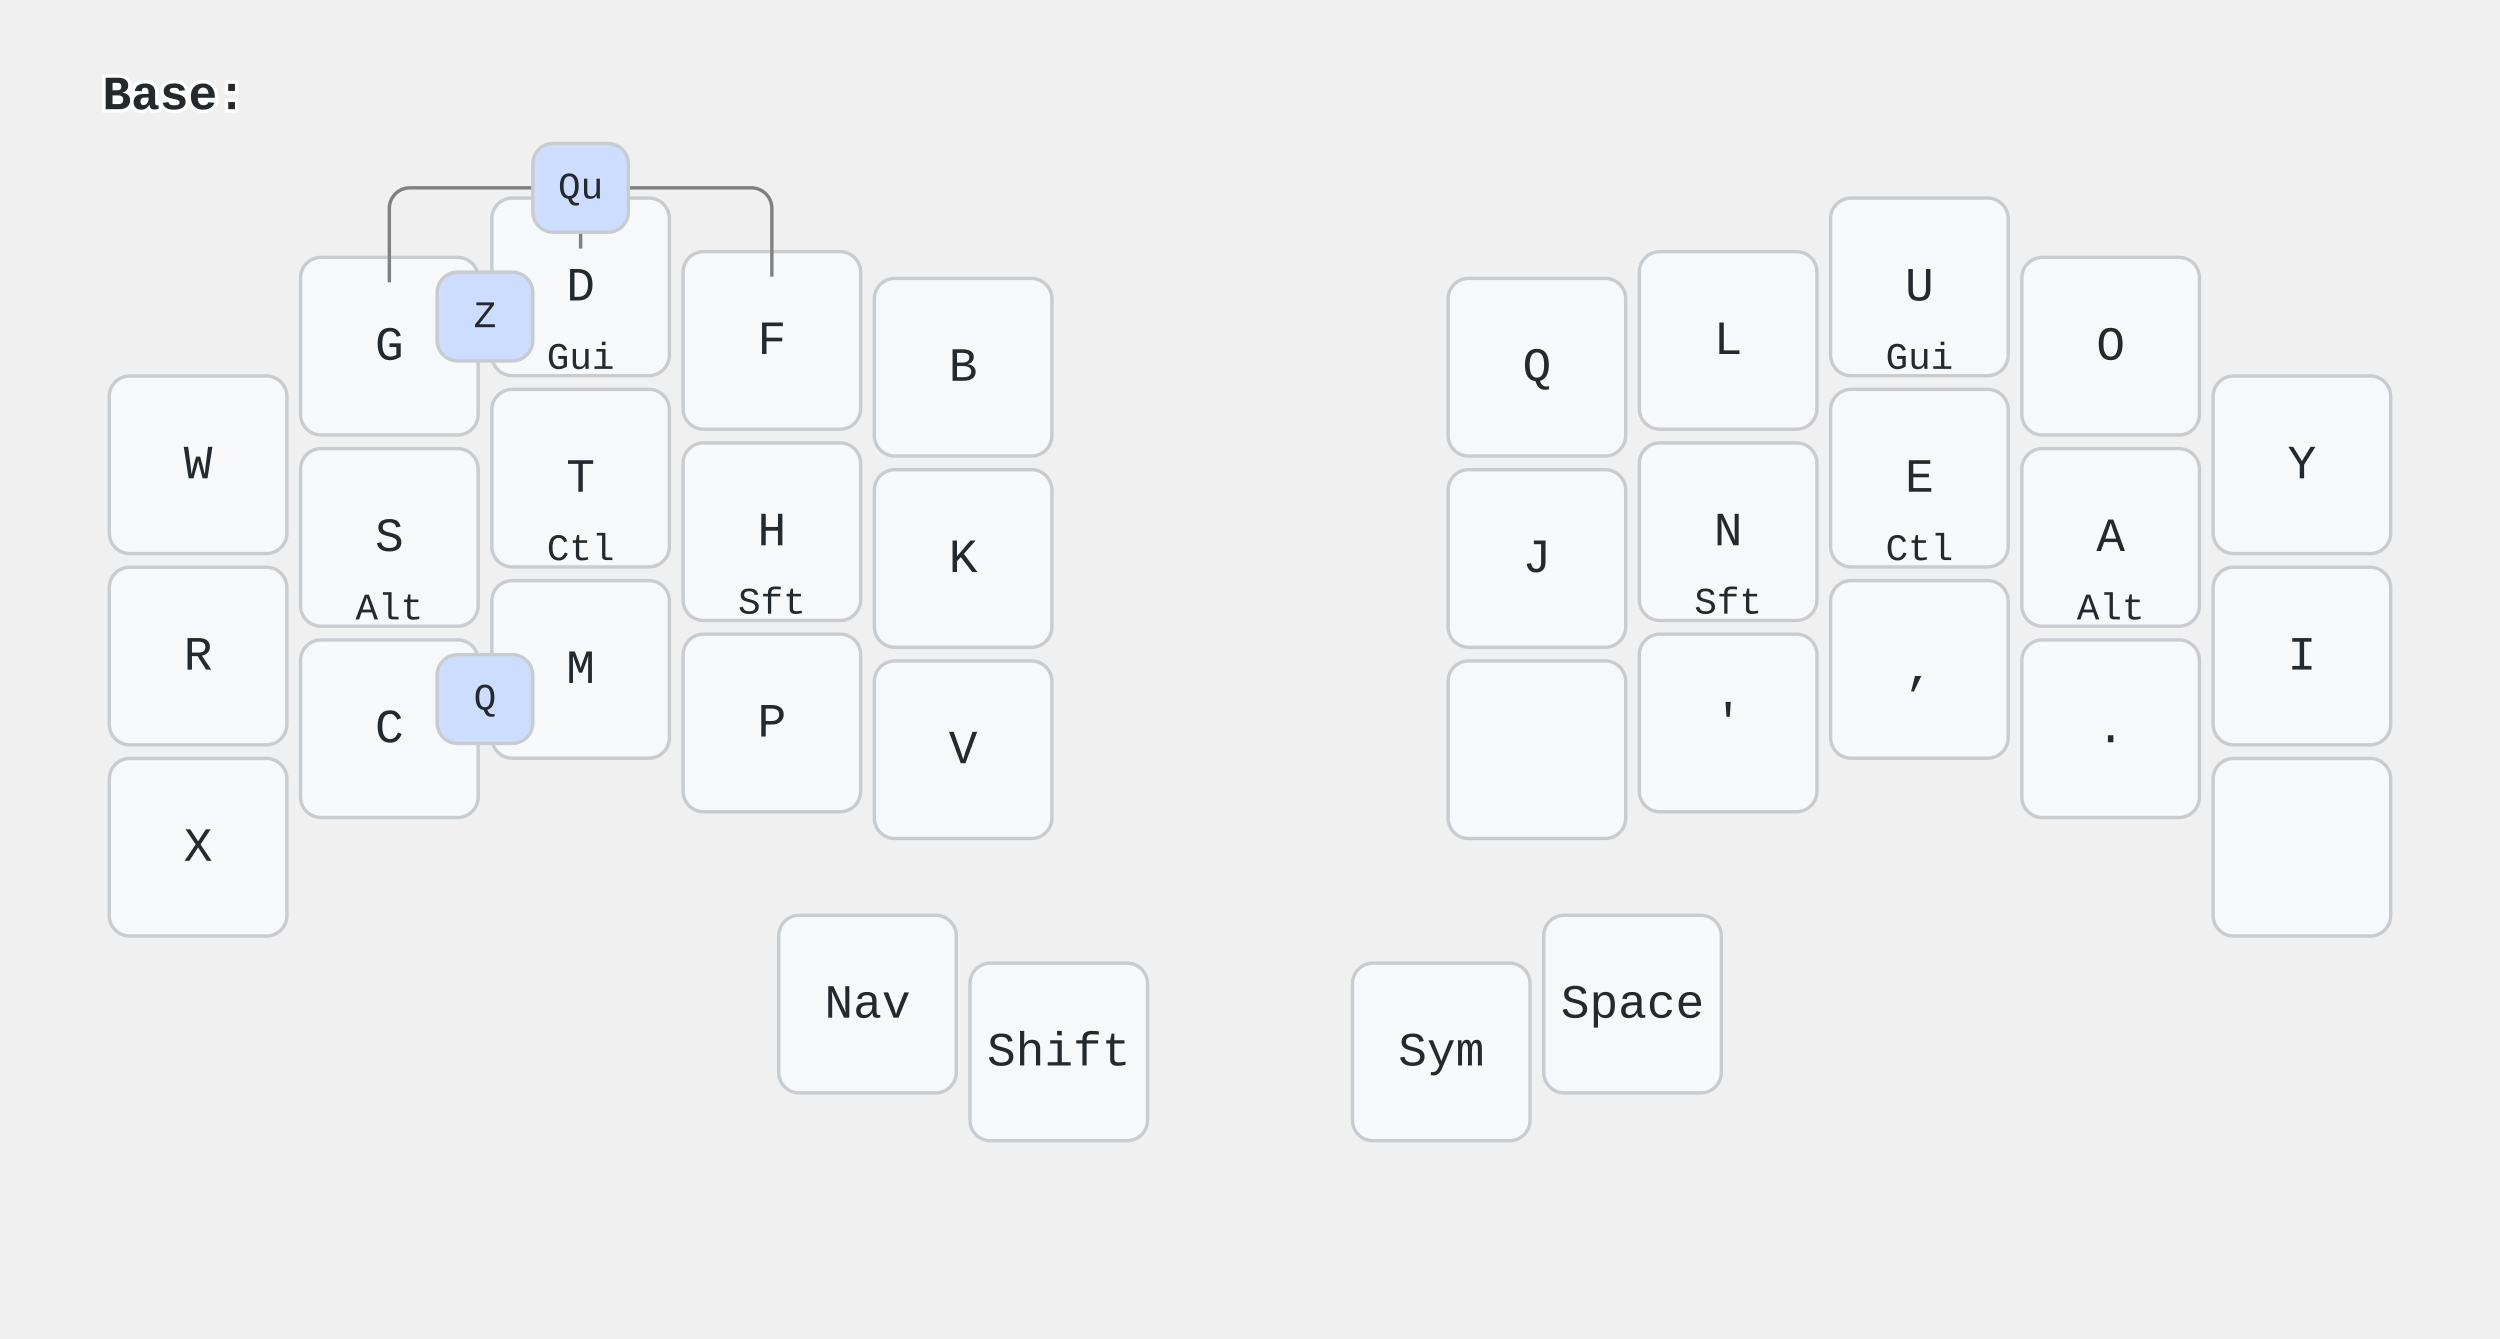
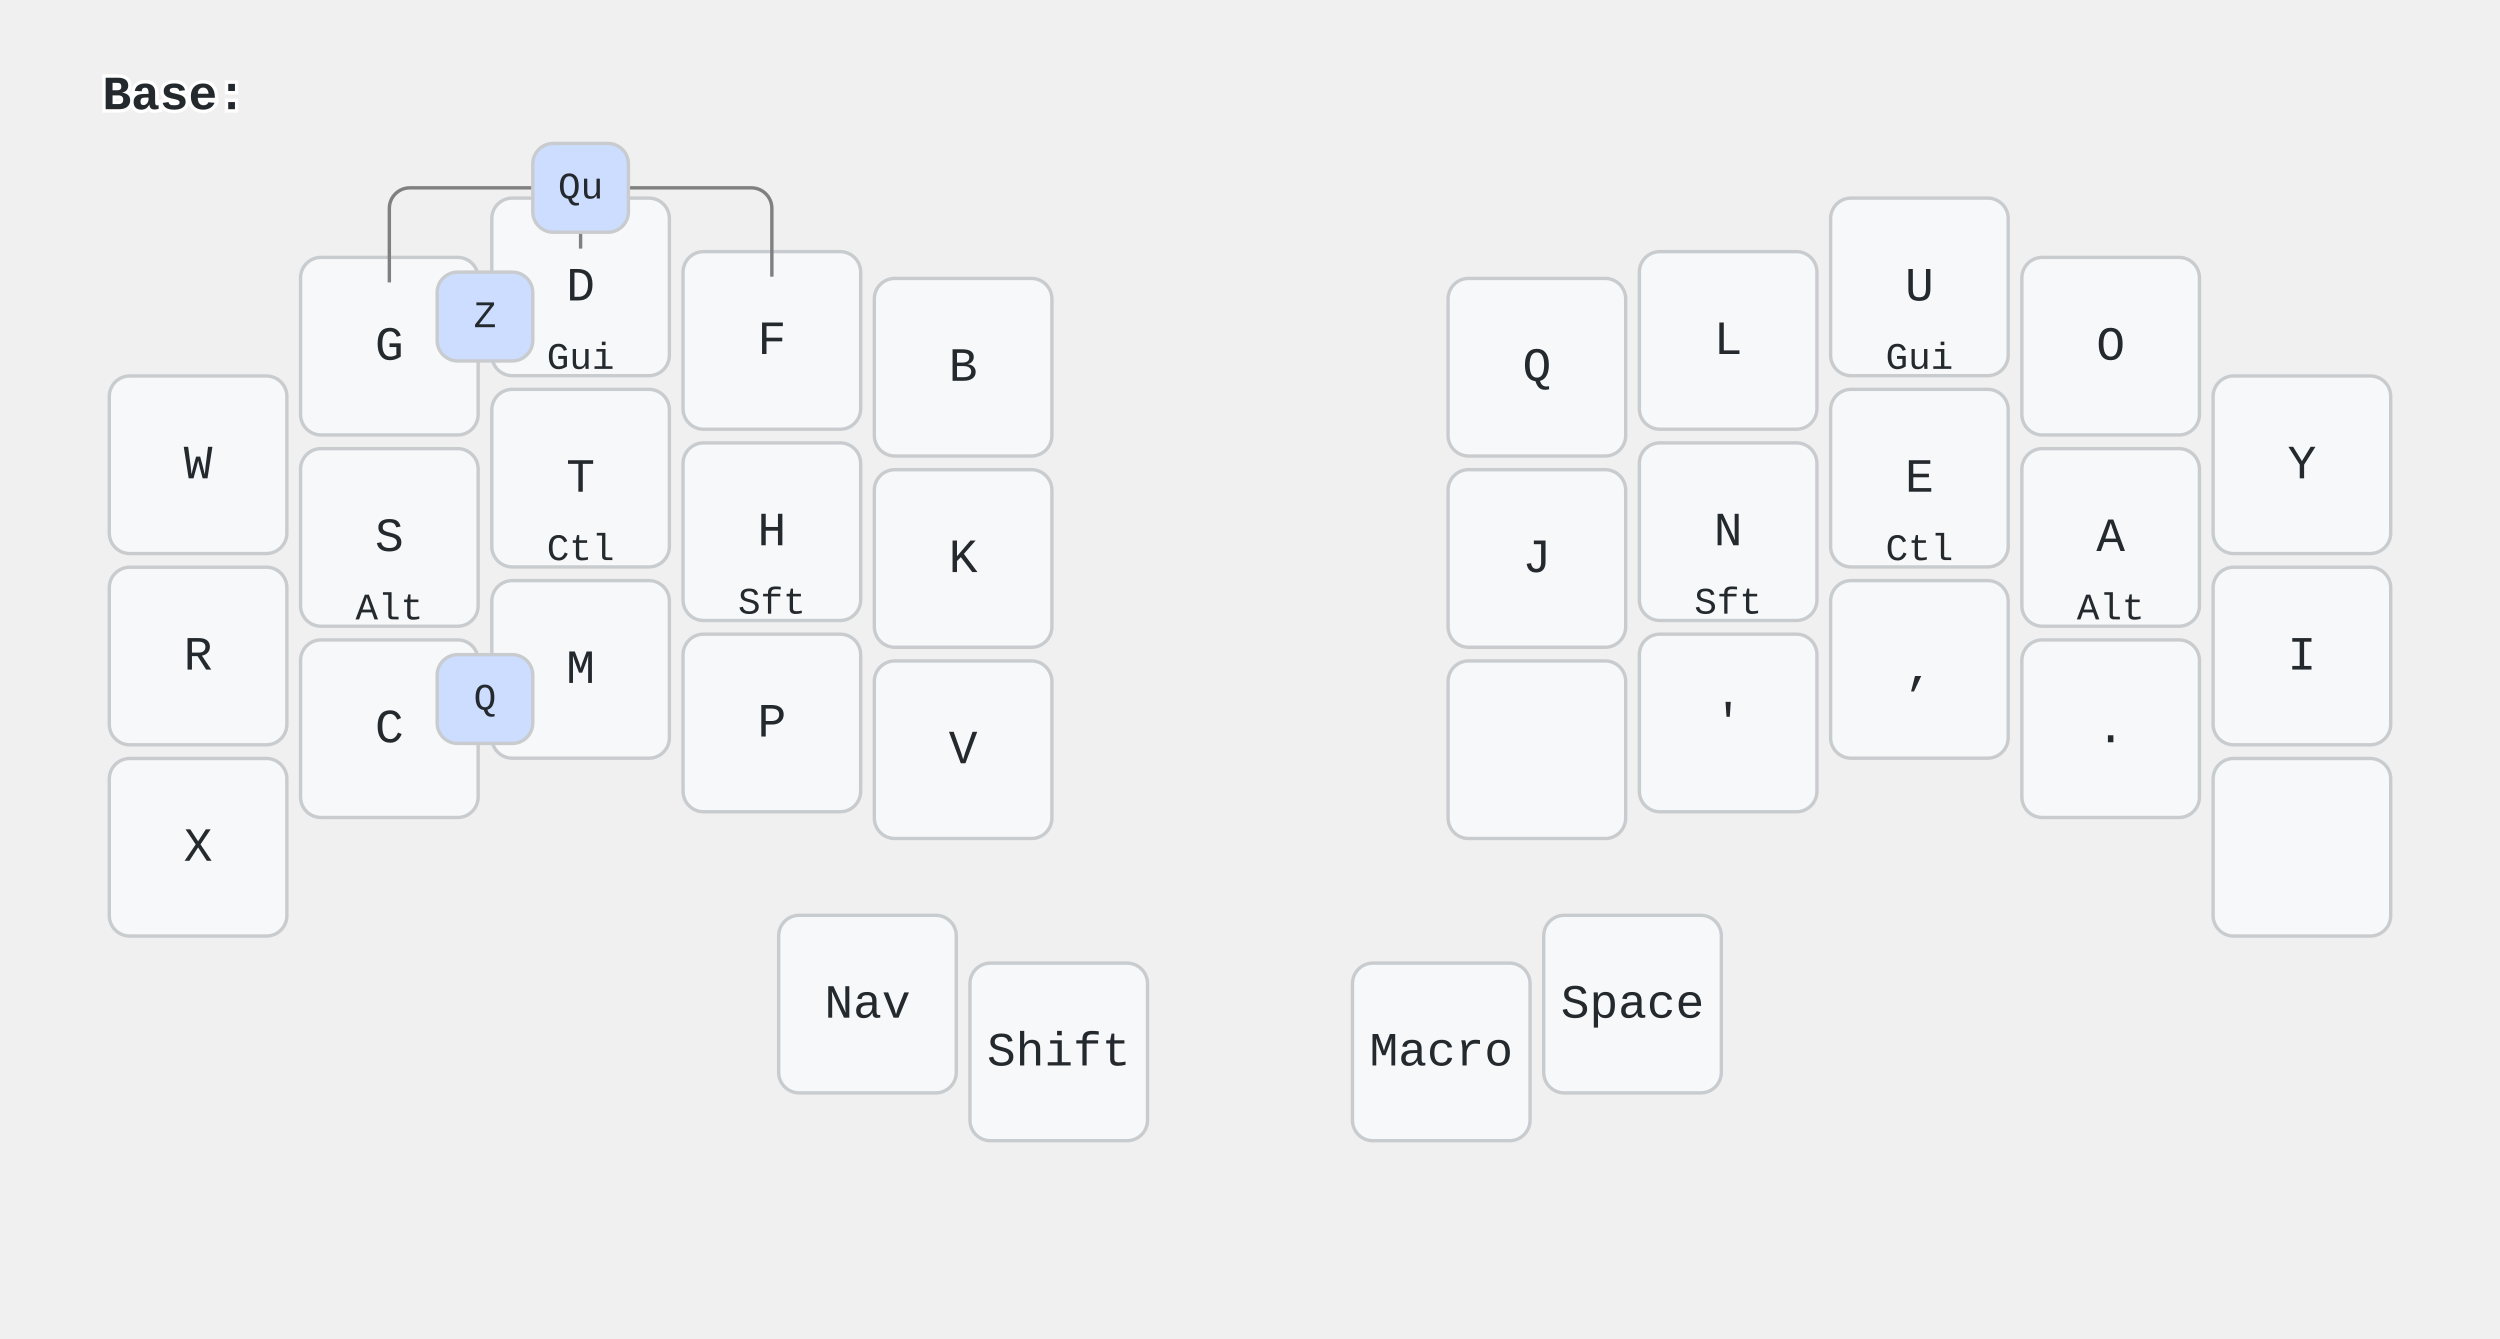
<svg xmlns="http://www.w3.org/2000/svg" width="732.0" height="392.0" viewBox="0 0 732.0 392.0">
  <style>/* font and background color specifications */
svg {
    font-family: SFMono-Regular,Consolas,Liberation Mono,Menlo,monospace;
    font-size: 14px;
    font-kerning: normal;
    text-rendering: optimizeLegibility;
    fill: #24292e;
}

/* default key styling */
rect {
    fill: #f6f8fa;
    stroke: #c9cccf;
    stroke-width: 1;
}

/* color accent for combo boxes */
rect.combo {
    fill: #cdf;
}

/* color accent for held keys */
rect.held, rect.combo.held {
    fill: #fdd;
}

/* color accent for ghost (optional) keys */
rect.ghost, rect.combo.ghost {
    fill: #ddd;
}

text {
    text-anchor: middle;
    dominant-baseline: middle;
}

/* styling for layer labels */
text.label {
    font-weight: bold;
    text-anchor: start;
    stroke: white;
    stroke-width: 2;
    paint-order: stroke;
}

/* styling for combo tap, and key hold/shifted label text */
text.combo, text.hold, text.shifted {
    font-size: 11px;
}

text.hold {
    text-anchor: middle;
    dominant-baseline: auto;
}

text.shifted {
    text-anchor: middle;
    dominant-baseline: hanging;
}

/* styling for hold/shifted label text in combo box */
text.combo.hold, text.combo.shifted {
    font-size: 8px;
}

/* styling for combo dendrons */
path {
    stroke-width: 1;
    stroke: gray;
    fill: none;
}
</style>
  <g class="layer-Base">
    <text x="30.0" y="28.0" class="label">Base:</text>
    <rect rx="6.0" ry="6.0" x="32.0" y="110.08" width="52.0" height="52.0" class="" />
    <text x="58.0" y="136.08" class="tap">W</text>
    <rect rx="6.0" ry="6.0" x="88.0" y="75.36" width="52.0" height="52.0" class="" />
    <text x="114.0" y="101.36" class="tap">G</text>
    <rect rx="6.0" ry="6.0" x="144.0" y="58.0" width="52.0" height="52.0" class="" />
    <text x="170.0" y="84.0" class="tap">D</text>
    <text x="170.0" y="108.0" class="hold">Gui</text>
    <rect rx="6.0" ry="6.0" x="200.0" y="73.68" width="52.0" height="52.0" class="" />
    <text x="226.0" y="99.68" class="tap">F</text>
    <rect rx="6.0" ry="6.0" x="256.0" y="81.52" width="52.0" height="52.0" class="" />
    <text x="282.0" y="107.52" class="tap">B</text>
    <rect rx="6.0" ry="6.0" x="424.0" y="81.52" width="52.0" height="52.0" class="" />
    <text x="450.0" y="107.52" class="tap">Q</text>
    <rect rx="6.0" ry="6.0" x="480.0" y="73.68" width="52.0" height="52.0" class="" />
    <text x="506.0" y="99.68" class="tap">L</text>
    <rect rx="6.0" ry="6.0" x="536.0" y="58.0" width="52.0" height="52.0" class="" />
    <text x="562.0" y="84.0" class="tap">U</text>
    <text x="562.0" y="108.0" class="hold">Gui</text>
    <rect rx="6.0" ry="6.0" x="592.0" y="75.36" width="52.0" height="52.0" class="" />
    <text x="618.0" y="101.36" class="tap">O</text>
    <rect rx="6.0" ry="6.0" x="648.0" y="110.08" width="52.0" height="52.0" class="" />
    <text x="674.0" y="136.08" class="tap">Y</text>
    <rect rx="6.0" ry="6.0" x="32.0" y="166.08" width="52.0" height="52.0" class="" />
    <text x="58.0" y="192.08" class="tap">R</text>
    <rect rx="6.0" ry="6.0" x="88.0" y="131.36" width="52.0" height="52.0" class="" />
    <text x="114.0" y="157.36" class="tap">S</text>
    <text x="114.0" y="181.36" class="hold">Alt</text>
    <rect rx="6.0" ry="6.0" x="144.0" y="114.0" width="52.0" height="52.0" class="" />
    <text x="170.0" y="140.0" class="tap">T</text>
    <text x="170.0" y="164.0" class="hold">Ctl</text>
    <rect rx="6.0" ry="6.0" x="200.0" y="129.68" width="52.0" height="52.0" class="" />
    <text x="226.0" y="155.68" class="tap">H</text>
    <text x="226.0" y="179.68" class="hold">Sft</text>
    <rect rx="6.0" ry="6.0" x="256.0" y="137.52" width="52.0" height="52.0" class="" />
    <text x="282.0" y="163.52" class="tap">K</text>
    <rect rx="6.0" ry="6.0" x="424.0" y="137.52" width="52.0" height="52.0" class="" />
    <text x="450.0" y="163.52" class="tap">J</text>
    <rect rx="6.0" ry="6.0" x="480.0" y="129.68" width="52.0" height="52.0" class="" />
    <text x="506.0" y="155.68" class="tap">N</text>
    <text x="506.0" y="179.68" class="hold">Sft</text>
    <rect rx="6.0" ry="6.0" x="536.0" y="114.0" width="52.0" height="52.0" class="" />
    <text x="562.0" y="140.0" class="tap">E</text>
    <text x="562.0" y="164.0" class="hold">Ctl</text>
    <rect rx="6.0" ry="6.0" x="592.0" y="131.36" width="52.0" height="52.0" class="" />
    <text x="618.0" y="157.36" class="tap">A</text>
    <text x="618.0" y="181.36" class="hold">Alt</text>
    <rect rx="6.0" ry="6.0" x="648.0" y="166.08" width="52.0" height="52.0" class="" />
    <text x="674.0" y="192.08" class="tap">I</text>
    <rect rx="6.0" ry="6.0" x="32.0" y="222.08" width="52.0" height="52.0" class="" />
    <text x="58.0" y="248.08" class="tap">X</text>
    <rect rx="6.0" ry="6.0" x="88.0" y="187.36" width="52.0" height="52.0" class="" />
    <text x="114.0" y="213.36" class="tap">C</text>
    <rect rx="6.0" ry="6.0" x="144.0" y="170.0" width="52.0" height="52.0" class="" />
    <text x="170.0" y="196.0" class="tap">M</text>
    <rect rx="6.0" ry="6.0" x="200.0" y="185.68" width="52.0" height="52.0" class="" />
    <text x="226.0" y="211.68" class="tap">P</text>
    <rect rx="6.0" ry="6.0" x="256.0" y="193.52" width="52.0" height="52.0" class="" />
    <text x="282.0" y="219.52" class="tap">V</text>
    <rect rx="6.0" ry="6.0" x="424.0" y="193.52" width="52.0" height="52.0" class="" />
    <rect rx="6.0" ry="6.0" x="480.0" y="185.68" width="52.0" height="52.0" class="" />
    <text x="506.0" y="211.68" class="tap">'</text>
    <rect rx="6.0" ry="6.0" x="536.0" y="170.0" width="52.0" height="52.0" class="" />
    <text x="562.0" y="196.0" class="tap">,</text>
    <rect rx="6.0" ry="6.0" x="592.0" y="187.36" width="52.0" height="52.0" class="" />
    <text x="618.0" y="213.36" class="tap">.</text>
    <rect rx="6.0" ry="6.0" x="648.0" y="222.08" width="52.0" height="52.0" class="" />
    <rect rx="6.0" ry="6.0" x="228.0" y="268.0" width="52.0" height="52.0" class="" />
    <text x="254.0" y="294.0" class="tap">Nav</text>
    <rect rx="6.0" ry="6.0" x="284.0" y="282.0" width="52.0" height="52.0" class="" />
    <text x="310.0" y="308.0" class="tap">Shift</text>
    <rect rx="6.0" ry="6.0" x="396.0" y="282.0" width="52.0" height="52.0" class="" />
-     <text x="422.0" y="308.0" class="tap">Sym</text>
+     <text x="422.0" y="308.0" class="tap">Macro</text>
    <rect rx="6.0" ry="6.0" x="452.0" y="268.0" width="52.0" height="52.0" class="" />
    <text x="478.0" y="294.0" class="tap">Space</text>
    <rect rx="6.0" ry="6.0" x="128.0" y="79.68" width="28.0" height="26.0" class="combo" />
    <text x="142.0" y="92.68" class="combo">Z</text>
    <path d="M170.0,55.0 h-50.0 a6.0,6.0 0 0 0 -6.0,6.0 v21.693" />
    <path d="M170.0,55.0 h-6.0 a6.0,6.0 0 0 0 6.0,6.0 v11.8" />
    <path d="M170.0,55.0 h50.0 a6.0,6.0 0 0 1 6.0,6.0 v20.013" />
    <rect rx="6.0" ry="6.0" x="156.0" y="42.0" width="28.0" height="26.0" class="combo" />
    <text x="170.0" y="55.0" class="combo">Qu</text>
    <rect rx="6.0" ry="6.0" x="128.0" y="191.68" width="28.0" height="26.0" class="combo" />
    <text x="142.0" y="204.68" class="combo">Q</text>
  </g>
</svg>
